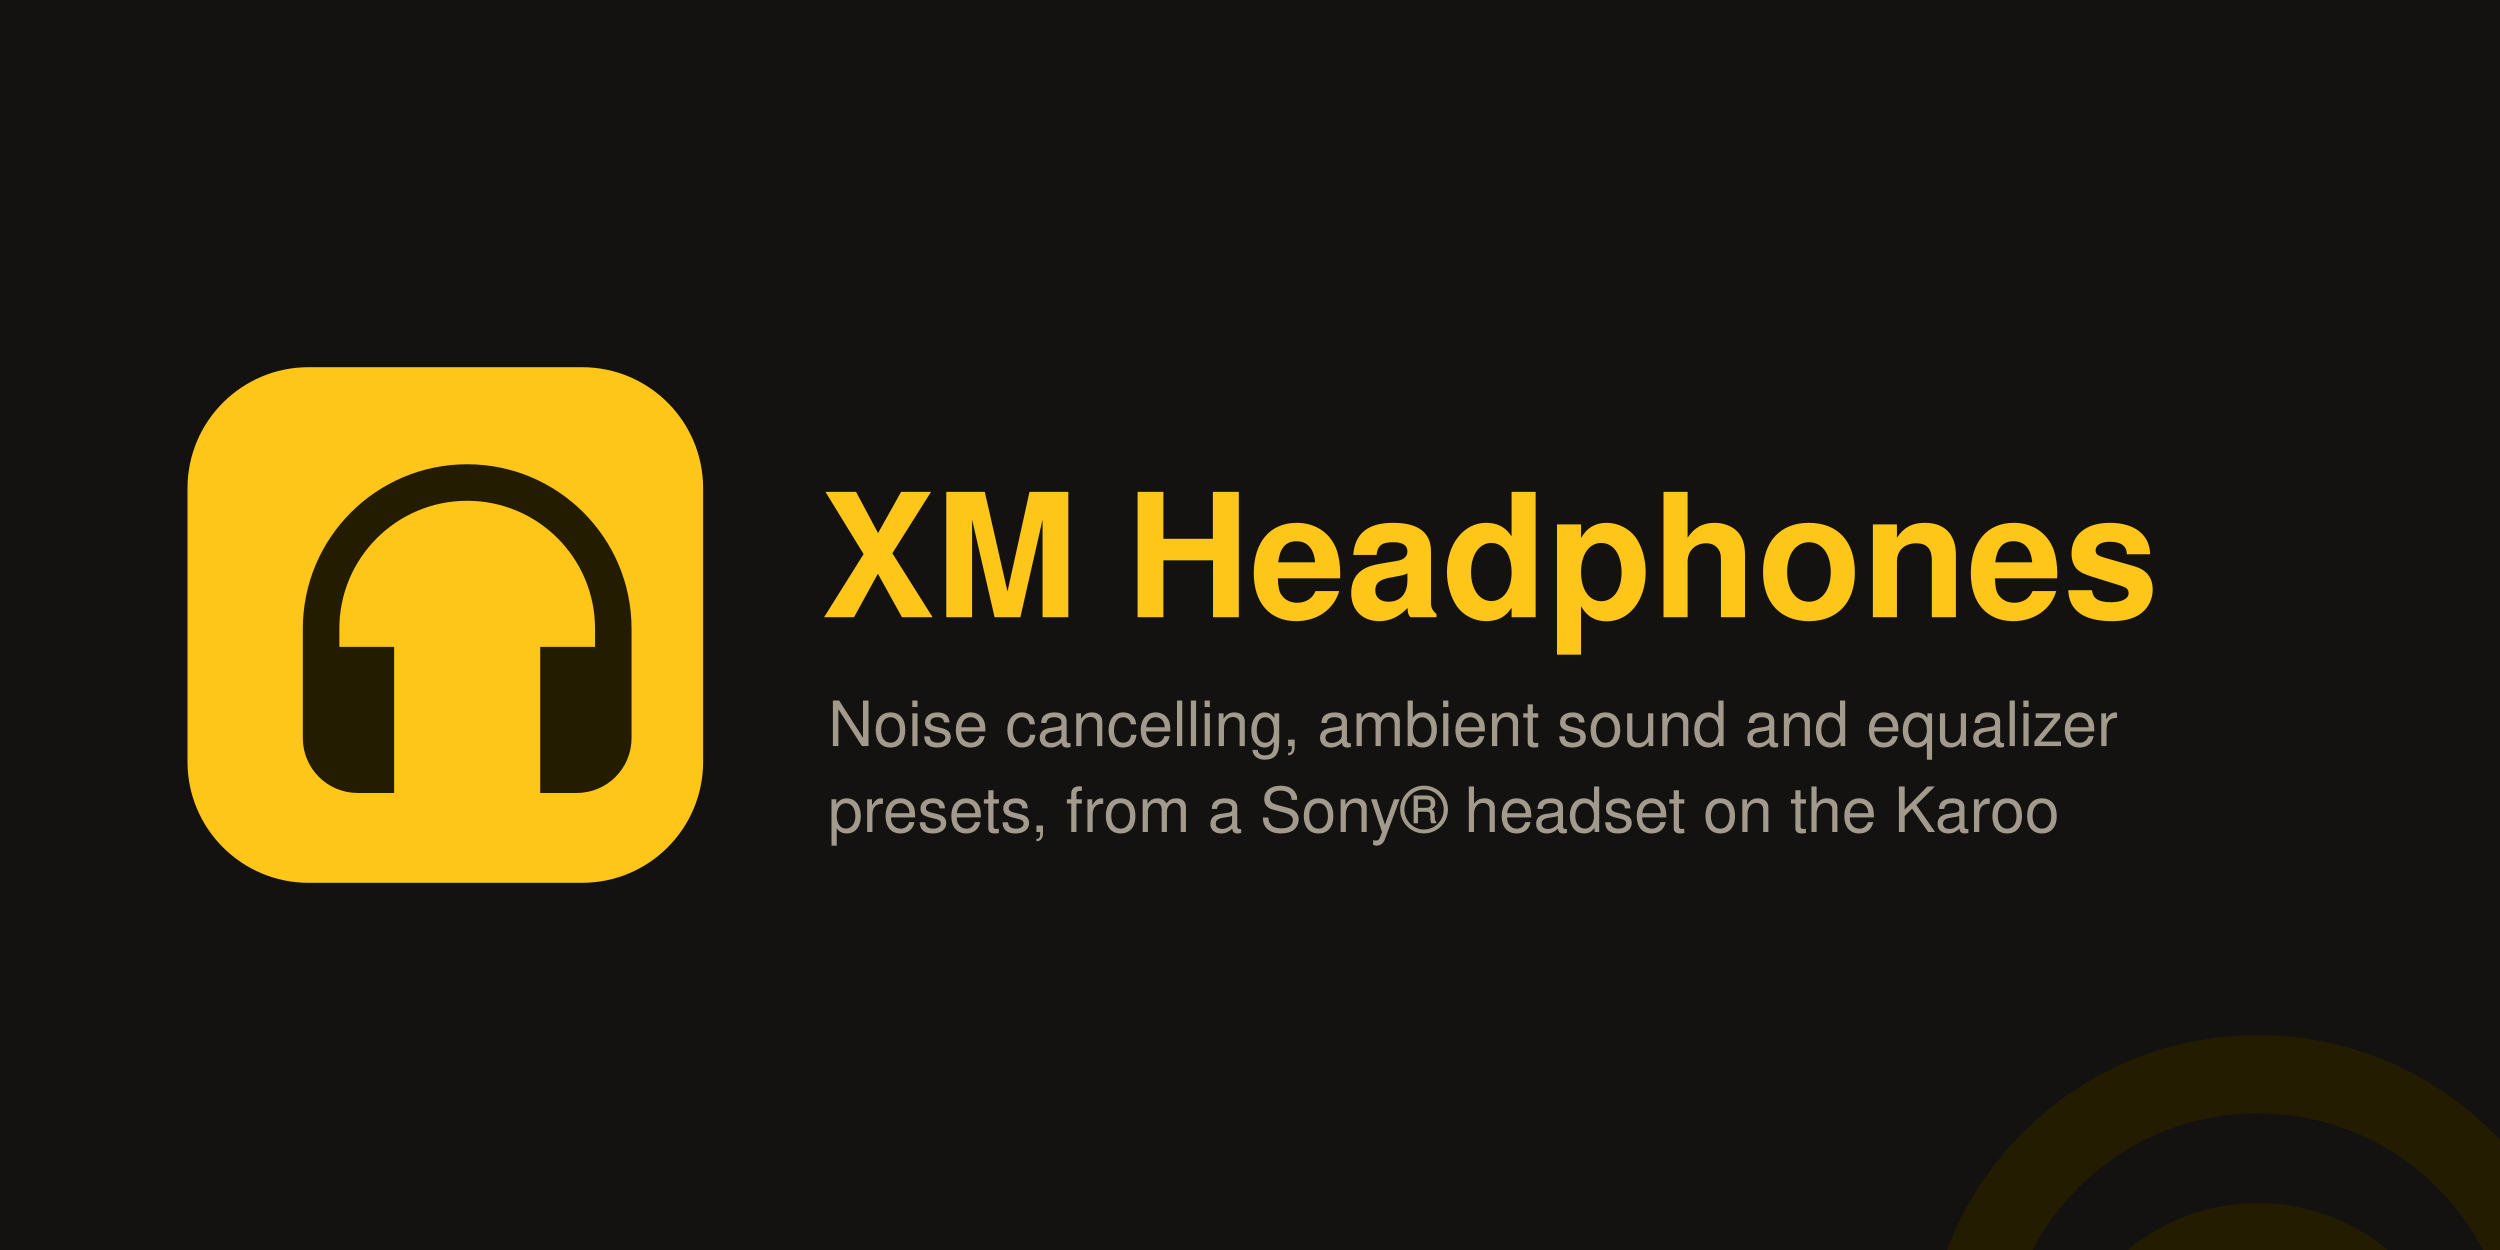
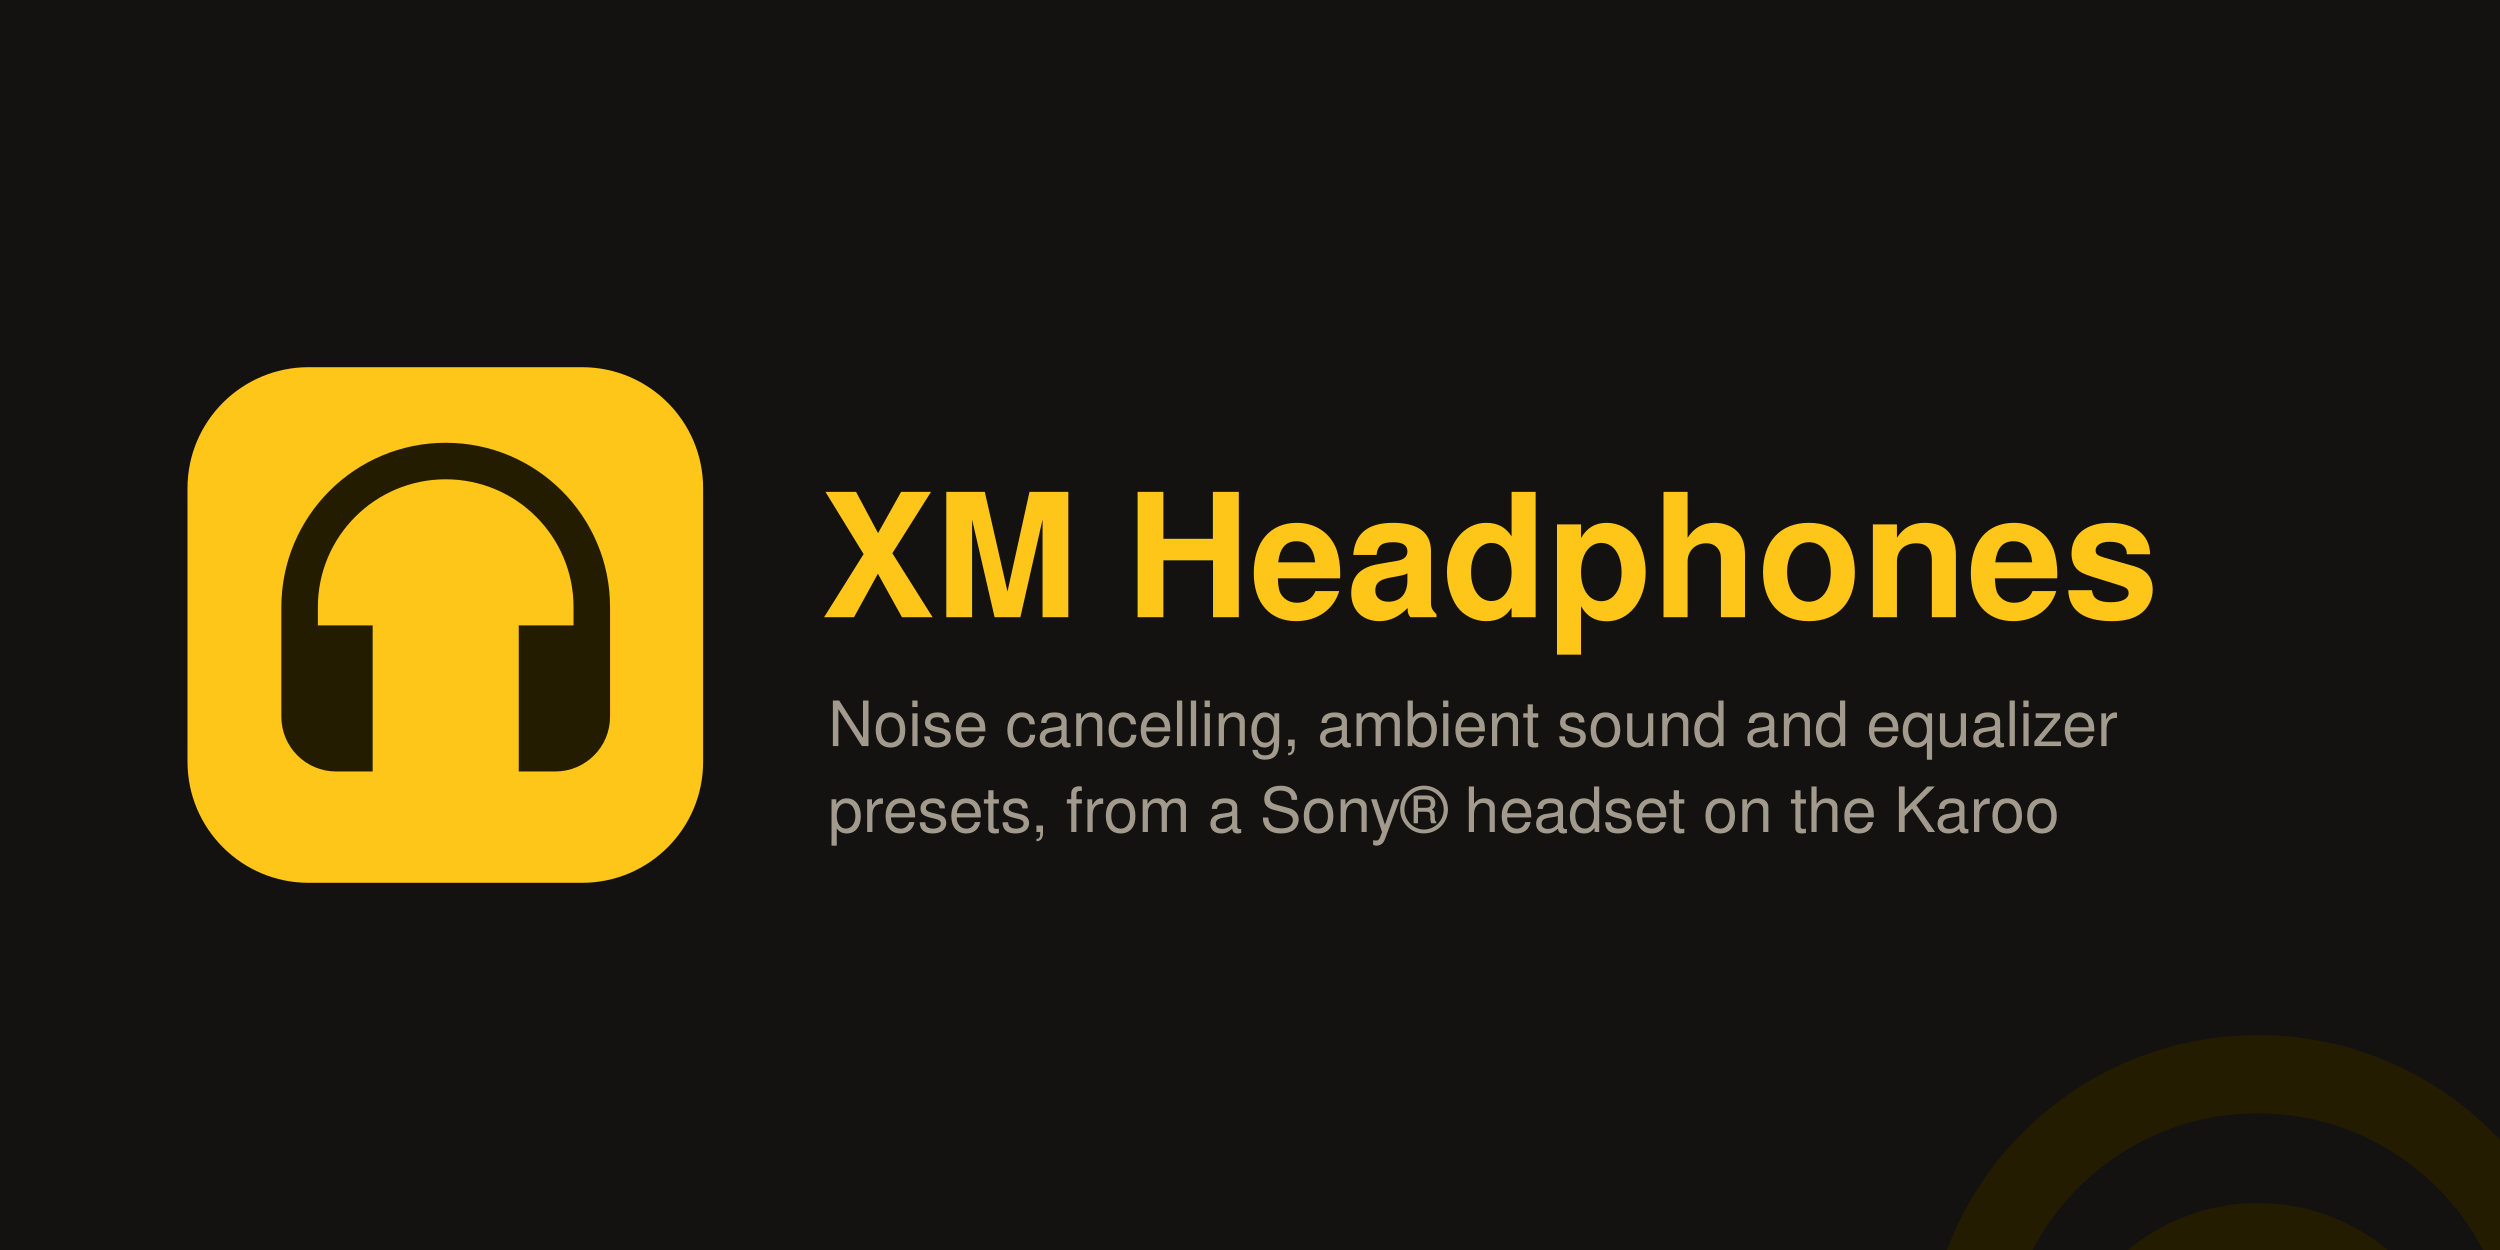
<svg xmlns="http://www.w3.org/2000/svg" viewBox="0 0 1280 640">
  <rect width="1280" height="640" fill="#141210" />
  <g fill="none" stroke="#241C00" stroke-linecap="round">
    <path d="M1006 700 A150 150 0 0 1 1306 700" stroke-width="40" />
    <path d="M1066 720 A90 90 0 0 1 1246 720" stroke-width="28" />
  </g>
  <g id="icon">
    <rect x="96" y="188" width="264" height="264" rx="62" fill="#FFC61A" />
-     <g transform="translate(127 219) scale(9.35)">
+     <g transform="translate(116 208) scale(9.35)">
      <path fill="#241C00" d="M12,2C7.03,2 3,6.03 3,11v6a3,3 0 0 0,3 3h2v-8H5v-1a7,7 0 0 1,14 0v1h-3v8h2a3,3 0 0 0,3 -3v-6c0,-4.97 -4.03,-9 -9,-9z" />
    </g>
  </g>
  <g id="wordmark" font-family="Helvetica, Arial, sans-serif" fill="#FFC61A">
    <text x="420" y="316" font-size="88" font-weight="700">XM Headphones</text>
  </g>
  <g id="tagline" font-family="Helvetica, Arial, sans-serif" fill="#A29A8C">
    <text x="424" y="382" font-size="32" font-weight="400">Noise cancelling, ambient sound and equalizer</text>
    <text x="424" y="426" font-size="32" font-weight="400">presets, from a Sony® headset on the Karoo</text>
  </g>
</svg>
